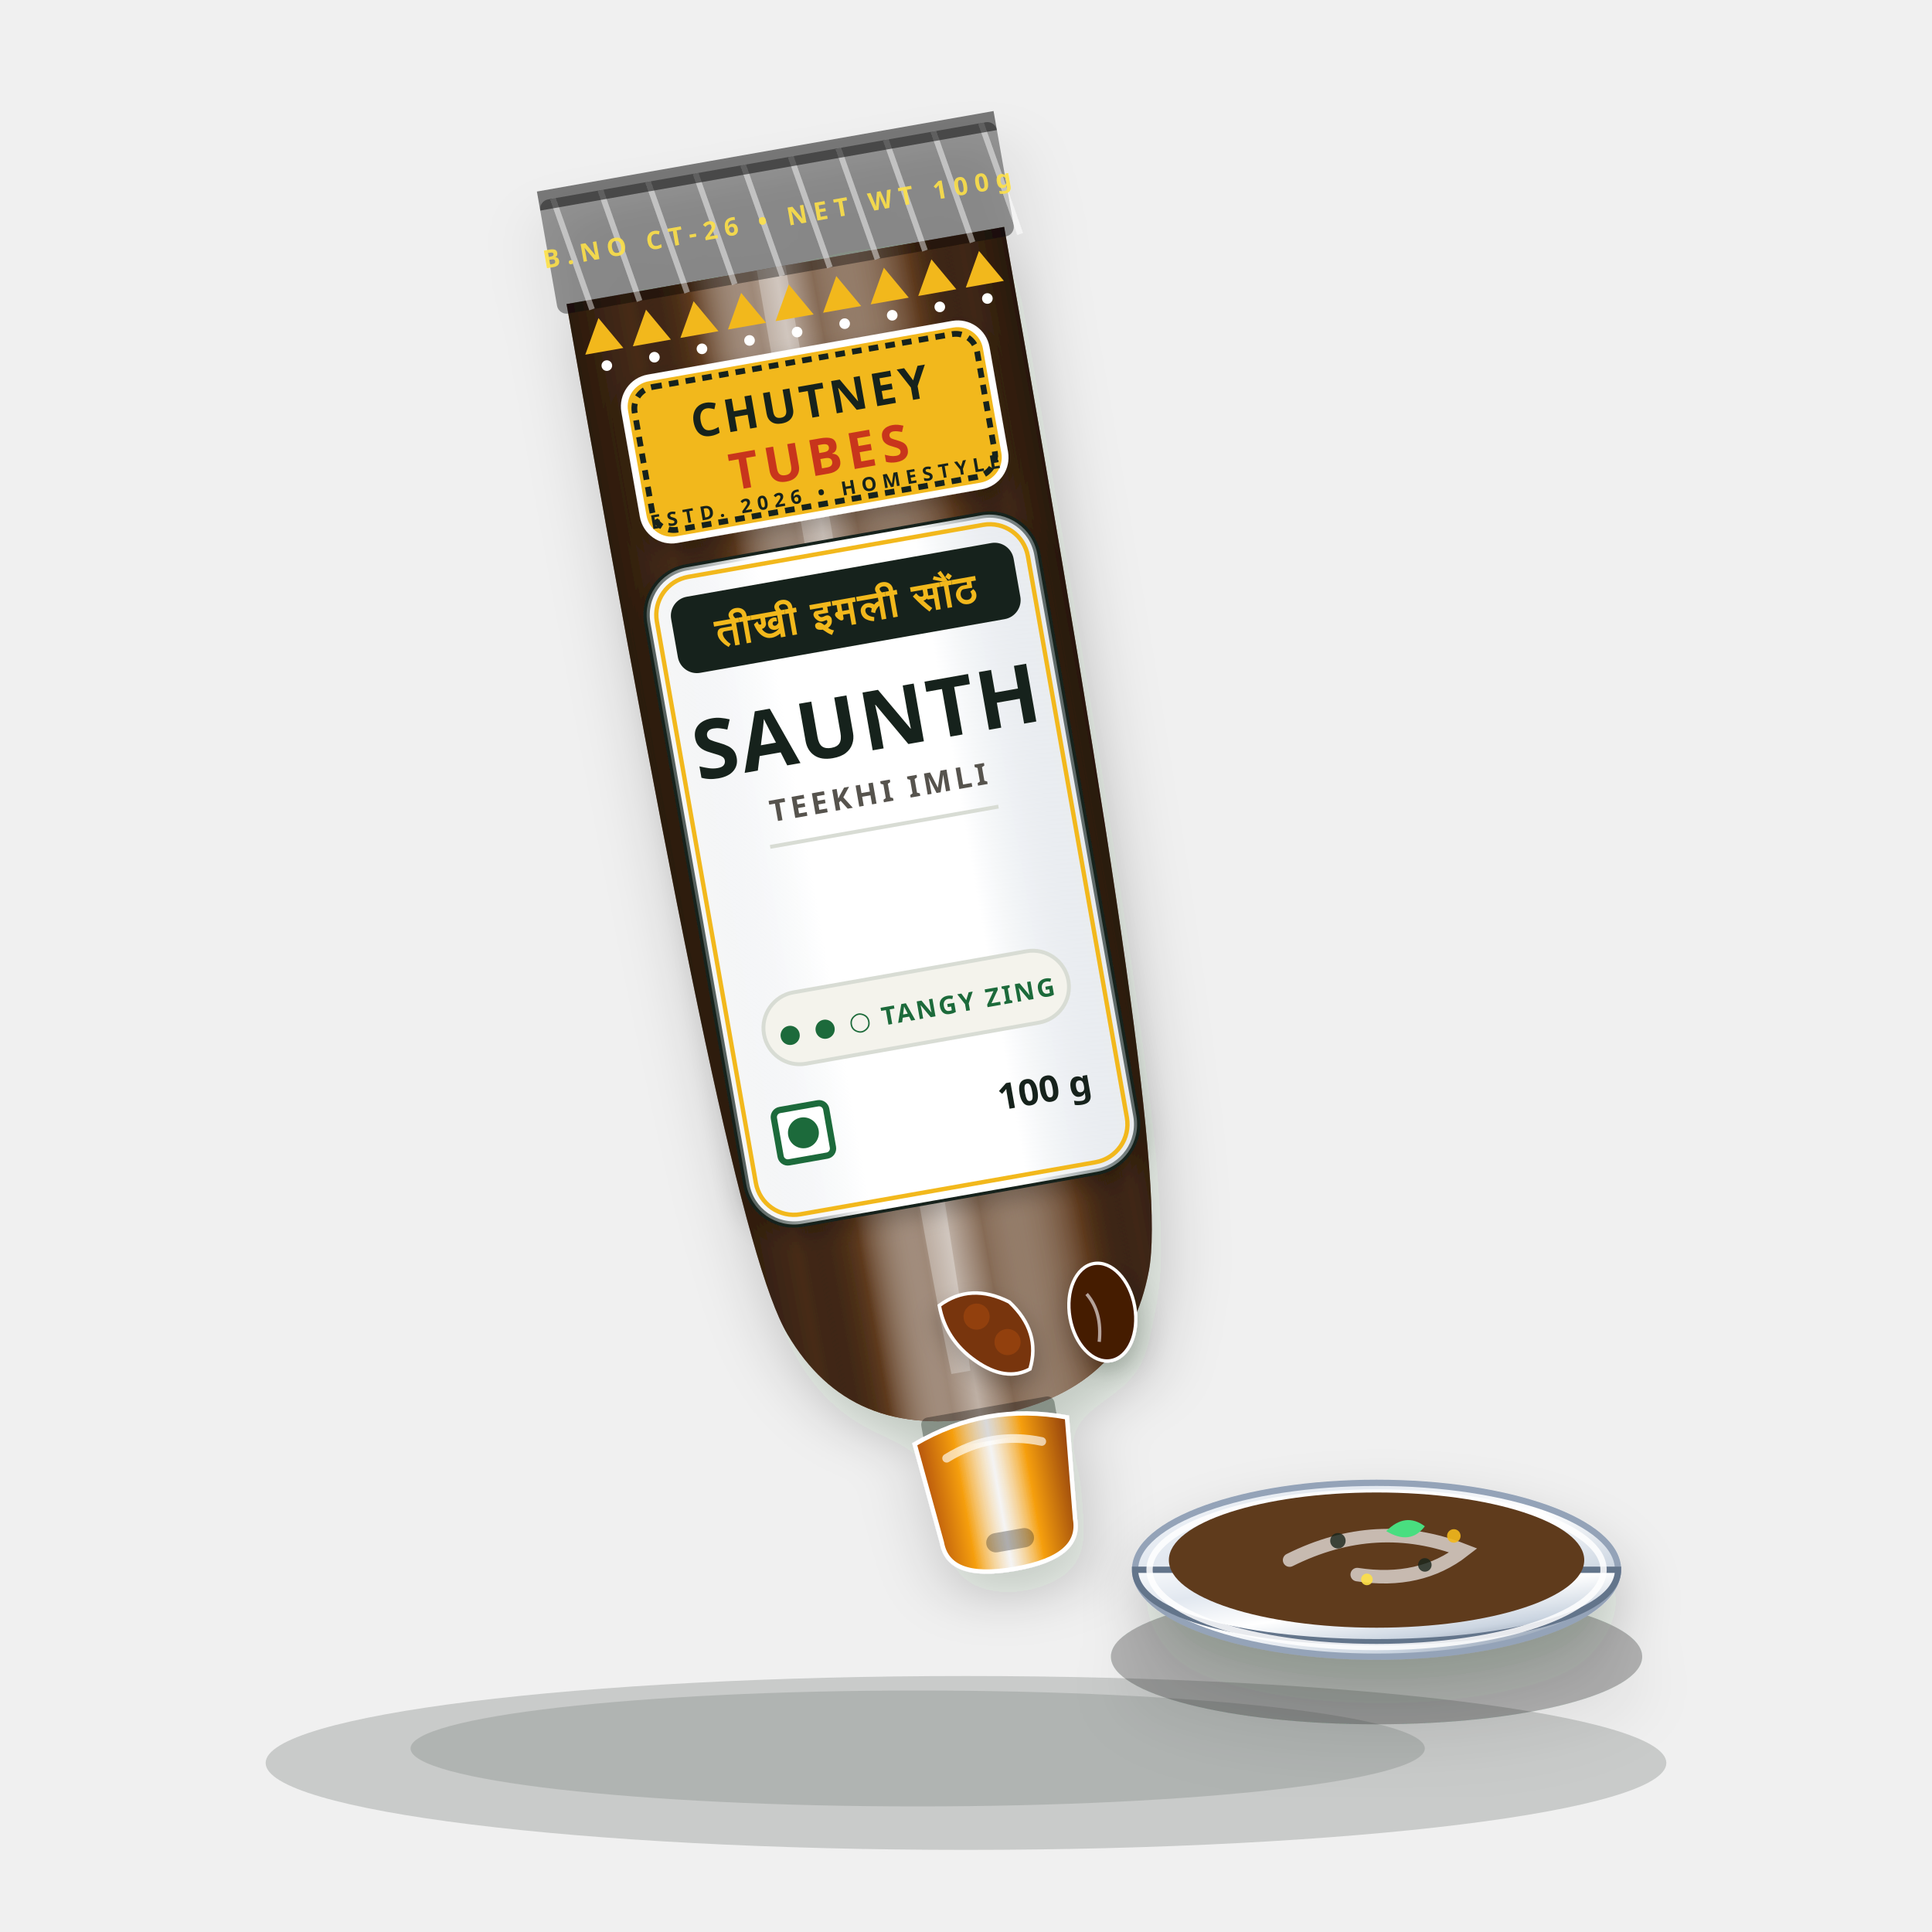
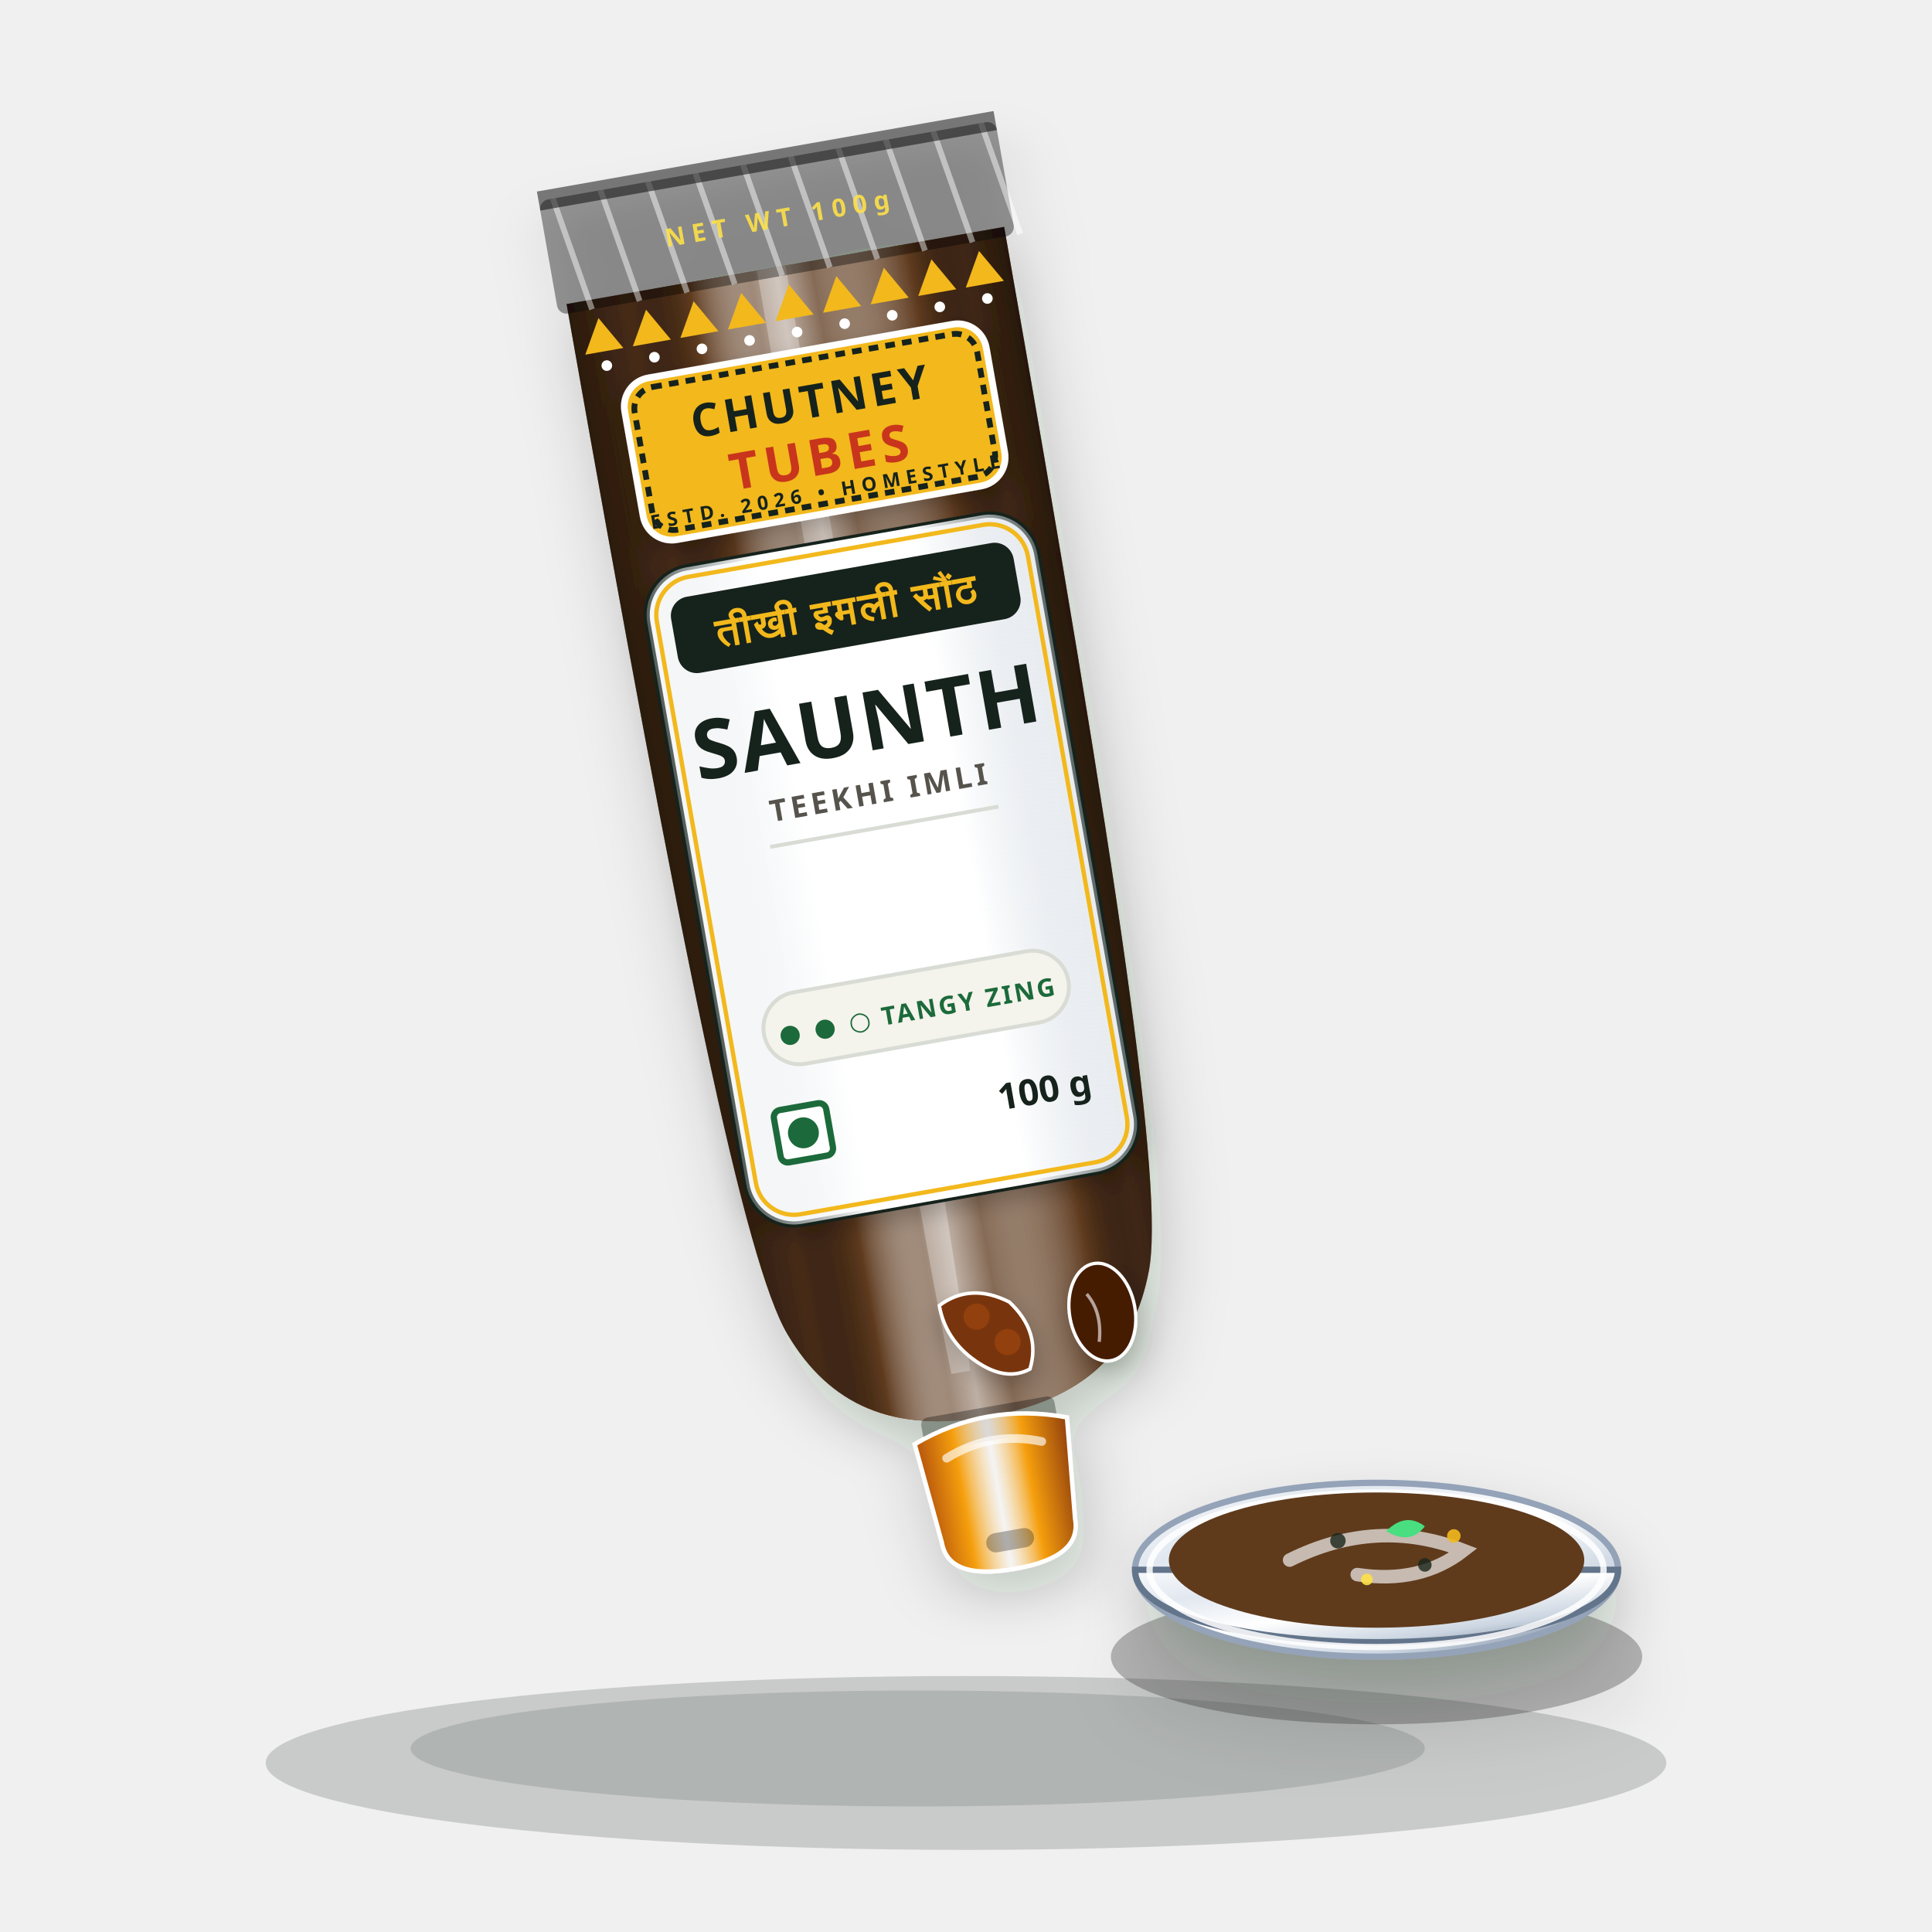
<svg xmlns="http://www.w3.org/2000/svg" viewBox="0 0 400 400" width="100%" height="100%" fill="none" aria-label="Teekhi Imli Saunth tube render">
  <defs>
    <linearGradient id="shd_saunth" x1="0%" y1="0%" x2="100%" y2="0%">
      <stop offset="0%" stop-color="#000000" stop-opacity="0.55" />
      <stop offset="14%" stop-color="#000000" stop-opacity="0.25" />
      <stop offset="28%" stop-color="#5e3a1e" />
      <stop offset="42%" stop-color="#ffffff" stop-opacity="0.4" />
      <stop offset="48%" stop-color="#ffffff" stop-opacity="0.6" />
      <stop offset="56%" stop-color="#ffffff" stop-opacity="0.25" />
      <stop offset="78%" stop-color="#5e3a1e" />
      <stop offset="90%" stop-color="#000000" stop-opacity="0.32" />
      <stop offset="100%" stop-color="#000000" stop-opacity="0.58" />
    </linearGradient>
    <linearGradient id="lblShd_saunth" x1="0%" y1="0%" x2="100%" y2="0%">
      <stop offset="0%" stop-color="#e2e8f0" stop-opacity="0.3" />
      <stop offset="30%" stop-color="#ffffff" />
      <stop offset="70%" stop-color="#ffffff" />
      <stop offset="100%" stop-color="#cbd5e1" stop-opacity="0.4" />
    </linearGradient>
    <linearGradient id="capYellow_saunth" x1="0%" y1="0%" x2="100%" y2="0%">
      <stop offset="0%" stop-color="#b45309" />
      <stop offset="25%" stop-color="#f59e0b" />
      <stop offset="48%" stop-color="#ffffff" stop-opacity="0.65" />
      <stop offset="70%" stop-color="#f59e0b" />
      <stop offset="100%" stop-color="#92400e" />
    </linearGradient>
    <linearGradient id="capGreen_saunth" x1="0%" y1="0%" x2="100%" y2="0%">
      <stop offset="0%" stop-color="#052e16" />
      <stop offset="25%" stop-color="#15803d" />
      <stop offset="48%" stop-color="#ffffff" stop-opacity="0.65" />
      <stop offset="70%" stop-color="#15803d" />
      <stop offset="100%" stop-color="#052e16" />
    </linearGradient>
    <linearGradient id="capRed_saunth" x1="0%" y1="0%" x2="100%" y2="0%">
      <stop offset="0%" stop-color="#450a0a" />
      <stop offset="25%" stop-color="#b91c1c" />
      <stop offset="48%" stop-color="#ffffff" stop-opacity="0.65" />
      <stop offset="70%" stop-color="#b91c1c" />
      <stop offset="100%" stop-color="#450a0a" />
    </linearGradient>
    <linearGradient id="stl_saunth" x1="0%" y1="0%" x2="100%" y2="100%">
      <stop offset="0%" stop-color="#f8fafc" />
      <stop offset="25%" stop-color="#e2e8f0" />
      <stop offset="50%" stop-color="#ffffff" />
      <stop offset="75%" stop-color="#cbd5e1" />
      <stop offset="100%" stop-color="#64748b" />
    </linearGradient>
    <filter id="flvShd_saunth" x="-30%" y="-30%" width="160%" height="160%">
      <feDropShadow dx="2" dy="22" stdDeviation="16" flood-color="#18241b" flood-opacity="0.32" />
      <feDropShadow dx="1" dy="6" stdDeviation="6" flood-color="#18241b" flood-opacity="0.2" />
    </filter>
    <filter id="lblLift_saunth" x="-10%" y="-10%" width="120%" height="120%">
      <feDropShadow dx="0" dy="2" stdDeviation="2.5" flood-color="#000000" flood-opacity="0.22" />
    </filter>
  </defs>
  <ellipse cx="200" cy="365" rx="145" ry="18" fill="#18241b" opacity="0.18" />
  <ellipse cx="190" cy="362" rx="105" ry="12" fill="#18241b" opacity="0.14" />
  <g transform="translate(185, 182) rotate(-10) translate(-54, -165)" filter="url(#flvShd_saunth)">
    <path d="M 8 36 L 100 36 C 100 175 98 238 92 254 C 86 270 74 278 54 278 C 34 278 22 270 16 254 C 10 238 8 175 8 36 Z" fill="#5e3a1e" />
    <path d="M 8 36 L 100 36 C 100 175 98 238 92 254 C 86 270 74 278 54 278 C 34 278 22 270 16 254 C 10 238 8 175 8 36 Z" fill="url(#shd_saunth)" />
    <path d="M 48 36 L 54 36 C 54 175 53 238 52 268 L 48 268 C 47 238 48 175 48 36 Z" fill="#ffffff" opacity="0.28" />
    <rect x="6" y="14" width="96" height="24" fill="#000000" opacity="0.38" rx="2" />
    <path d="M 9 14 L 13 38 M 19 14 L 23 38 M 29 14 L 33 38 M 39 14 L 43 38 M 49 14 L 53 38 M 59 14 L 63 38 M 69 14 L 73 38 M 79 14 L 83 38 M 89 14 L 93 38 M 99 14 L 103 38" stroke="#ffffff" stroke-width="1.2" opacity="0.45" />
    <rect x="6" y="12" width="96" height="4" fill="#000000" opacity="0.5" />
-     <text x="54" y="28" font-family="Hind, sans-serif" font-size="5.2" font-weight="700" fill="#fde047" text-anchor="middle" letter-spacing="1.4" opacity="0.9">B.NO CT-26 • NET WT 100g</text>
+     <text x="54" y="28" font-family="Hind, sans-serif" font-size="5.2" font-weight="700" fill="#fde047" text-anchor="middle" letter-spacing="1.4" opacity="0.9">NET WT 100g</text>
    <g transform="translate(10, 40)">
      <polygon points="4,0 8,7 0,7" fill="#f2b81d" />
      <polygon points="14,0 18,7 10,7" fill="#f2b81d" />
      <polygon points="24,0 28,7 20,7" fill="#f2b81d" />
      <polygon points="34,0 38,7 30,7" fill="#f2b81d" />
      <polygon points="44,0 48,7 40,7" fill="#f2b81d" />
      <polygon points="54,0 58,7 50,7" fill="#f2b81d" />
      <polygon points="64,0 68,7 60,7" fill="#f2b81d" />
      <polygon points="74,0 78,7 70,7" fill="#f2b81d" />
      <polygon points="84,0 88,7 80,7" fill="#f2b81d" />
      <circle cx="4" cy="10" r="1.1" fill="#ffffff" />
      <circle cx="14" cy="10" r="1.1" fill="#ffffff" />
      <circle cx="24" cy="10" r="1.1" fill="#ffffff" />
      <circle cx="34" cy="10" r="1.1" fill="#ffffff" />
      <circle cx="44" cy="10" r="1.1" fill="#ffffff" />
      <circle cx="54" cy="10" r="1.1" fill="#ffffff" />
      <circle cx="64" cy="10" r="1.1" fill="#ffffff" />
      <circle cx="74" cy="10" r="1.1" fill="#ffffff" />
      <circle cx="84" cy="10" r="1.1" fill="#ffffff" />
    </g>
    <g transform="translate(54, 72)" filter="url(#lblLift_saunth)">
      <rect x="-38" y="-18" width="76" height="34" rx="6" fill="#f2b81d" stroke="#ffffff" stroke-width="1.4" />
      <rect x="-36" y="-16" width="72" height="30" rx="4.5" fill="none" stroke="#18241b" stroke-width="1.2" stroke-dasharray="2 1.5" />
      <text x="0" y="-4" font-family="Bricolage Grotesque, sans-serif" font-size="9.5" font-weight="900" fill="#18241b" text-anchor="middle" letter-spacing="0.8">CHUTNEY</text>
      <text x="0" y="8" font-family="Bricolage Grotesque, sans-serif" font-size="10.5" font-weight="900" fill="#c8361f" text-anchor="middle" letter-spacing="1.2">TUBES</text>
      <text x="0" y="13" font-family="Hind, sans-serif" font-size="4" font-weight="800" fill="#18241b" text-anchor="middle" letter-spacing="1.2">ESTD. 2026 • HOMESTYLE</text>
    </g>
    <g transform="translate(13, 94)" filter="url(#lblLift_saunth)">
      <rect x="0" y="0" width="82" height="138" rx="10" fill="#fffdfa" stroke="#18241b" stroke-width="1.3" />
      <rect x="0" y="0" width="82" height="138" rx="10" fill="url(#lblShd_saunth)" />
      <rect x="2" y="2" width="78" height="134" rx="8" fill="none" stroke="#f2b81d" stroke-width="0.9" />
      <g transform="translate(41, 14)">
        <rect x="-36" y="-8" width="72" height="16" rx="4" fill="#18241b" />
        <text x="0" y="3.5" font-family="Hind, sans-serif" font-size="8.5" font-weight="700" fill="#f2b81d" text-anchor="middle" letter-spacing="0.4">तीखी इमली सौंठ</text>
      </g>
      <g transform="translate(41, 44)">
        <text x="0" y="0" font-family="Bricolage Grotesque, sans-serif" font-size="17" font-weight="900" fill="#18241b" text-anchor="middle" letter-spacing="0.4">SAUNTH</text>
        <text x="0" y="11" font-family="Hind, sans-serif" font-size="6.2" font-weight="700" fill="#57534e" text-anchor="middle" letter-spacing="0.8">TEEKHI IMLI</text>
        <line x1="-24" y1="16" x2="24" y2="16" stroke="#d8dcd4" stroke-width="0.8" />
      </g>
      <g transform="translate(0, 0)">
        <g transform="translate(35, 156) scale(0.9)">
          <path d="M 0 4 Q 8 0 16 6 Q 22 14 18 22 Q 12 24 6 18 Q 0 12 0 4 Z" fill="#78350f" stroke="#ffffff" stroke-width="0.8" />
          <circle cx="8" cy="8" r="3" fill="#92400e" />
          <circle cx="14" cy="15" r="3" fill="#92400e" />
        </g>
        <g transform="translate(68, 160) scale(0.85)">
          <ellipse cx="0" cy="8" rx="8" ry="12" fill="#451a03" stroke="#ffffff" stroke-width="0.8" />
          <path d="M -3 3 Q 0 8 -2 15" stroke="#ffffff" stroke-width="0.8" fill="none" opacity="0.6" />
        </g>
      </g>
      <g transform="translate(41, 98)">
        <rect x="-32" y="-7.5" width="64" height="15" rx="7.5" fill="#f4f3ec" stroke="#d8dcd4" stroke-width="0.8" />
        <text x="0" y="2.5" font-family="Hind, sans-serif" font-size="5.2" font-weight="800" fill="#1d6b3a" text-anchor="middle" letter-spacing="0.5">● ● ○ TANGY ZING</text>
      </g>
      <g transform="translate(8, 114)">
        <rect x="0" y="0" width="11" height="11" fill="#ffffff" stroke="#1d6b3a" stroke-width="1.3" rx="1.5" />
        <circle cx="5.5" cy="5.5" r="3.2" fill="#1d6b3a" />
      </g>
      <g transform="translate(74, 122)">
        <text x="0" y="0" font-family="Hind, sans-serif" font-size="7.5" font-weight="800" fill="#18241b" text-anchor="end">100 g</text>
      </g>
    </g>
    <g transform="translate(36, 276)">
      <rect x="4" y="0" width="28" height="7" fill="#000000" opacity="0.32" rx="1.5" />
      <path d="M 2 5 Q 18 -1 34 5 L 32 26 C 32 31 28 34 18 34 C 8 34 4 31 4 26 Z" fill="url(#capYellow_saunth)" stroke="#ffffff" stroke-width="0.9" />
      <path d="M 8 9 Q 18 5 28 9" stroke="#ffffff" stroke-width="1.8" stroke-linecap="round" fill="none" opacity="0.65" />
      <rect x="13" y="26" width="10" height="4" rx="2" fill="#000000" opacity="0.28" />
    </g>
  </g>
  <g transform="translate(285, 305)" filter="url(#flvShd_saunth)">
    <ellipse cx="0" cy="38" rx="55" ry="14" fill="#18241b" opacity="0.3" />
    <ellipse cx="0" cy="20" rx="50" ry="18" fill="url(#stl_saunth)" stroke="#94a3b8" stroke-width="1.3" />
    <path d="M -50 20 C -50 40 50 40 50 20 Z" fill="url(#stl_saunth)" stroke="#64748b" stroke-width="1.3" />
    <ellipse cx="0" cy="20" rx="47" ry="16" fill="none" stroke="#ffffff" stroke-width="1.3" opacity="0.85" />
    <ellipse cx="0" cy="18" rx="43" ry="14" fill="#5e3a1e" />
    <path d="M -18 18 Q 0 9 18 16 Q 9 23 -4 21" stroke="#ffffff" stroke-width="2.8" stroke-linecap="round" fill="none" opacity="0.65" />
    <circle cx="-8" cy="14" r="1.6" fill="#18241b" opacity="0.8" />
    <circle cx="10" cy="19" r="1.4" fill="#18241b" opacity="0.8" />
    <circle cx="16" cy="13" r="1.4" fill="#f2b81d" opacity="0.9" />
    <circle cx="-2" cy="22" r="1.2" fill="#fde047" opacity="0.9" />
    <path d="M 2 12 Q 6 8 10 11 Q 7 15 2 12 Z" fill="#4ade80" />
  </g>
</svg>
